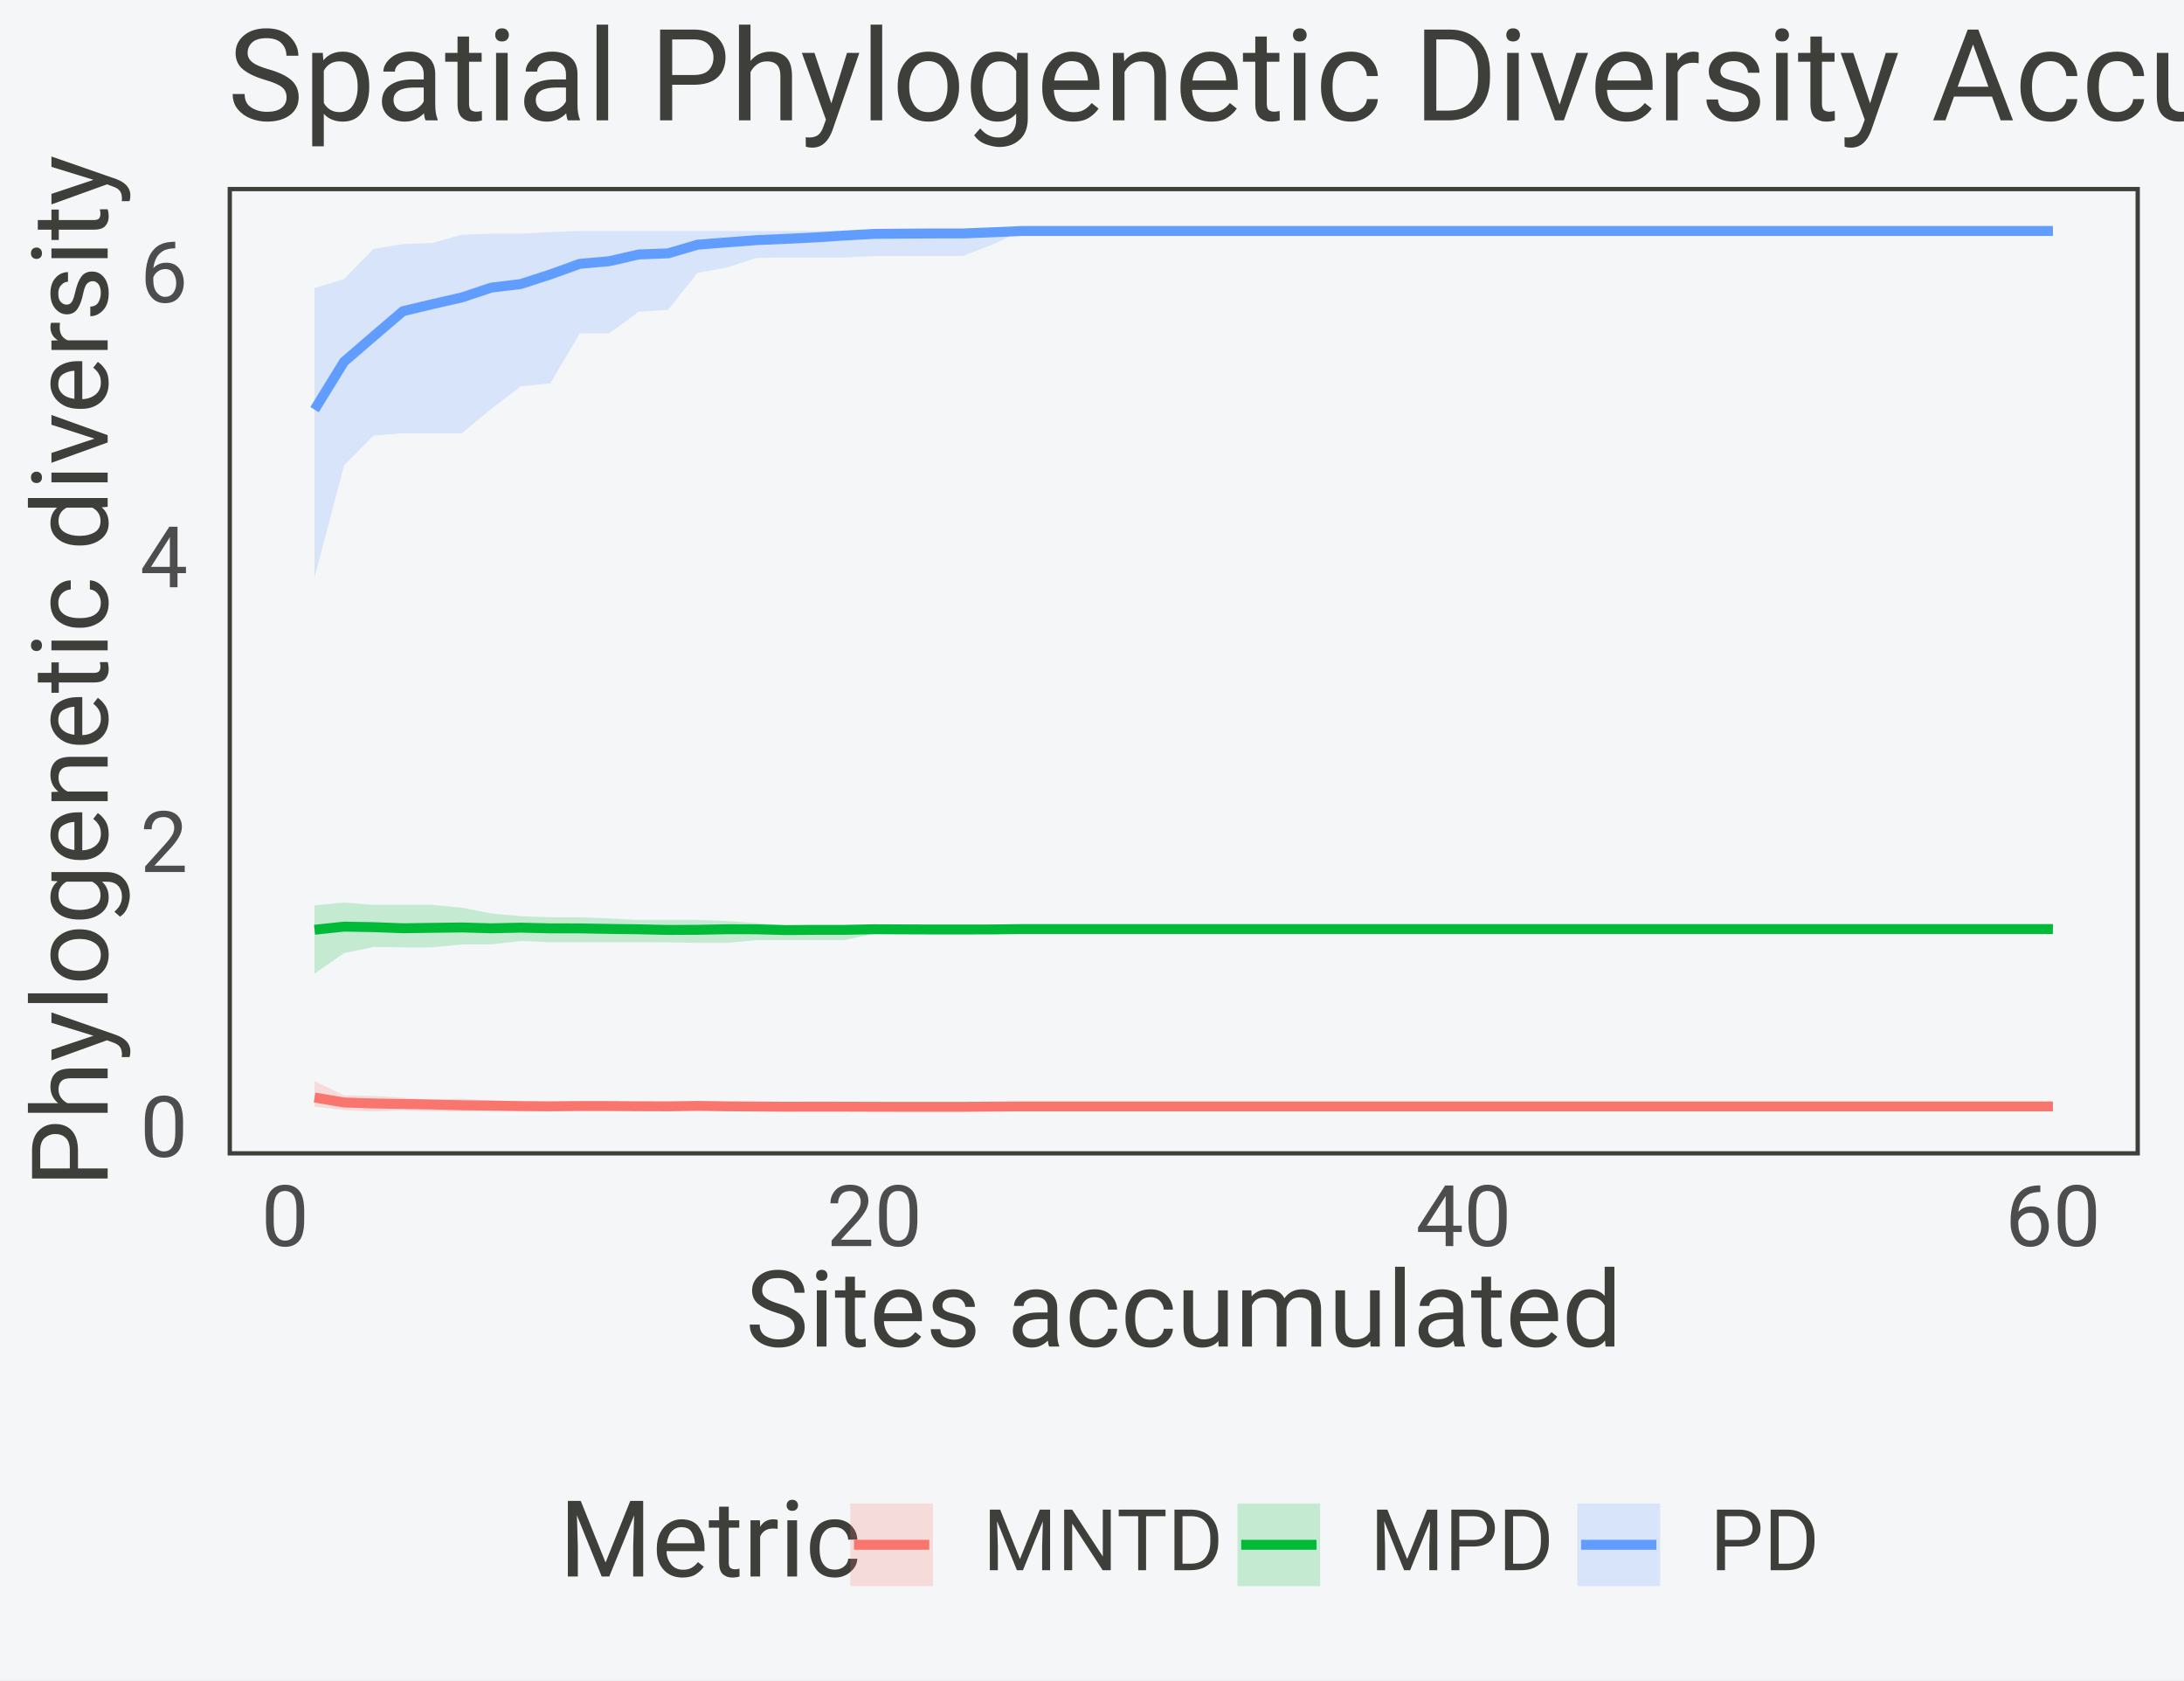
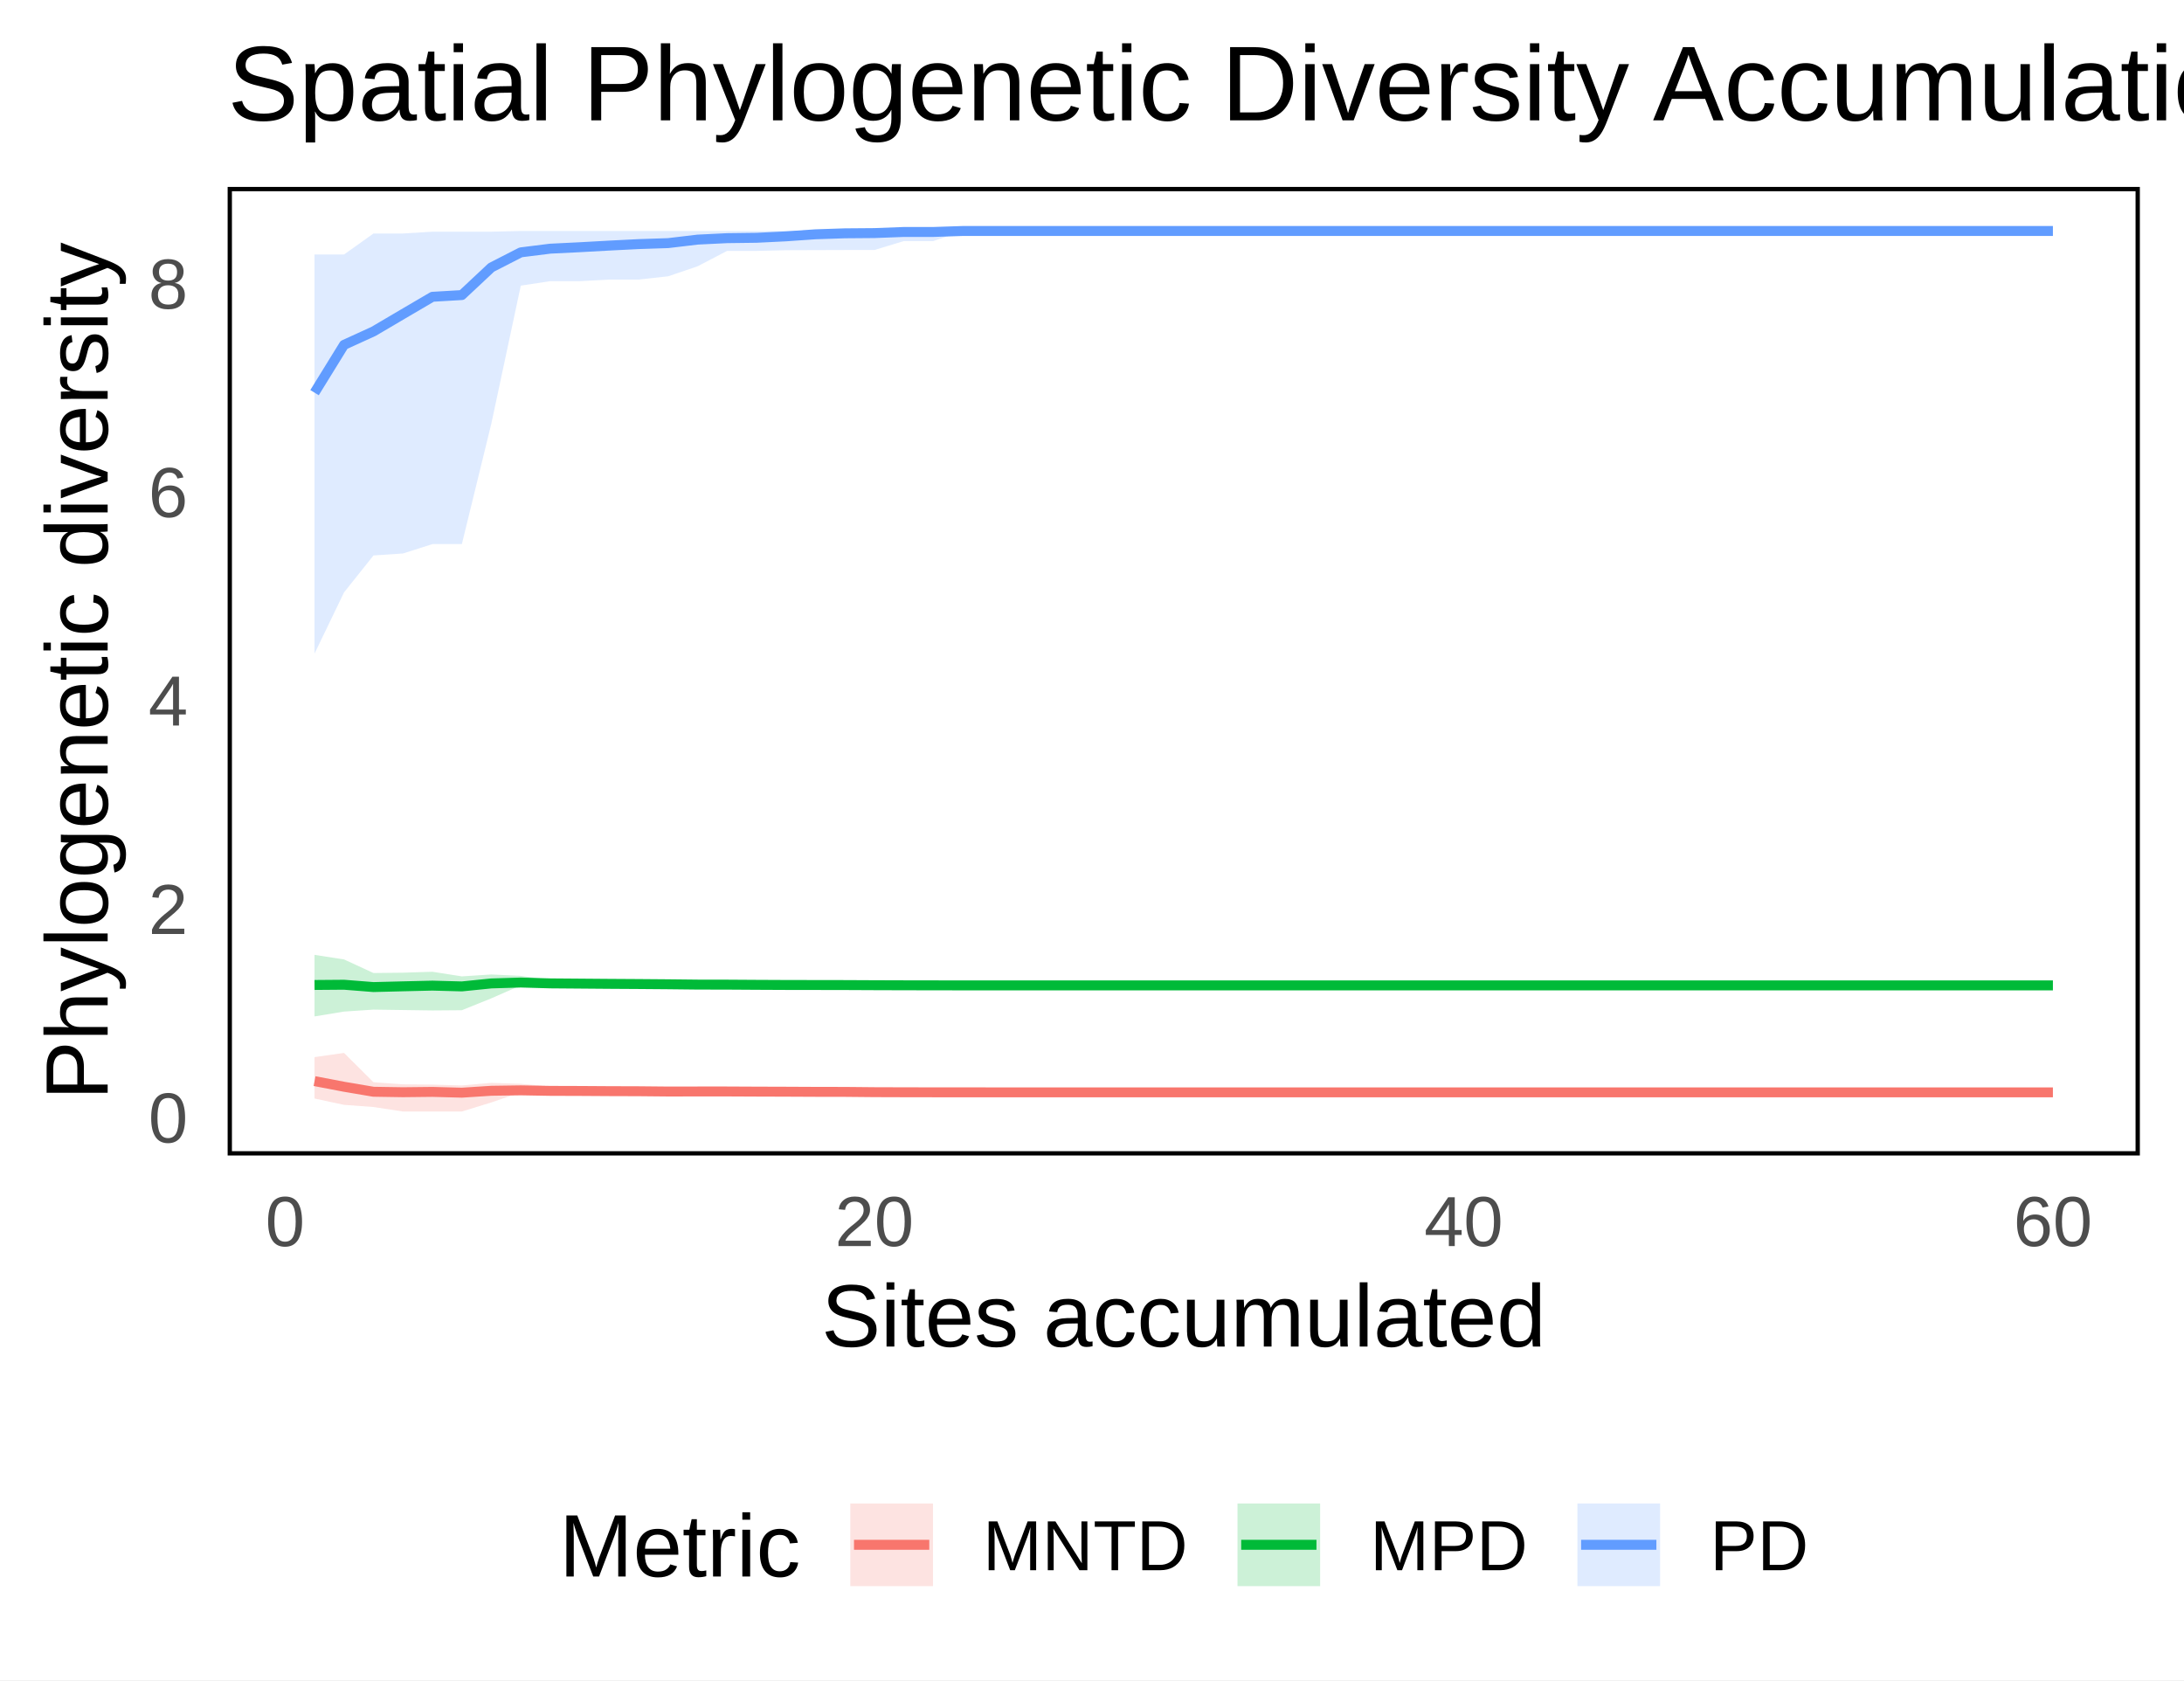
<svg xmlns="http://www.w3.org/2000/svg" width="468.00pt" height="360.00pt" viewBox="0 0 468.00 360.00">
  <g class="svglite">
    <defs>
      <style type="text/css">
-     /* theme-aware-processed */
-     .svglite line, .svglite polyline, .svglite polygon, .svglite path, .svglite circle {
+     .svglite line, .svglite polyline, .svglite polygon, .svglite path, .svglite rect, .svglite circle {
      fill: none;
-       stroke: #3E3F3A;
-       stroke-linecap: round;
-       stroke-linejoin: round;
-       stroke-miterlimit: 10.00;
-     }
-     .svglite &gt; g &gt; rect {
-       fill: none;
-       stroke: #3E3F3A;
+       stroke: #000000;
      stroke-linecap: round;
      stroke-linejoin: round;
      stroke-miterlimit: 10.00;
    }
    .svglite text {
      white-space: pre;
-       fill: #3E3F3A;
    }
    .svglite g.glyphgroup path {
      fill: inherit;
      stroke: none;
    }
  </style>
    </defs>
-     <rect class="svg-bg" width="100%" height="100%" style="stroke: none; fill: #F5F6F8;" />
+     <rect width="100%" height="100%" style="stroke: none; fill: #FFFFFF;" />
    <defs>
      <clipPath id="cpMC4wMHw0NjguMDB8MC4wMHwzNjAuMDA=">
        <rect x="0.00" y="0.00" width="468.00" height="360.00" />
      </clipPath>
    </defs>
    <g clip-path="url(#cpMC4wMHw0NjguMDB8MC4wMHwzNjAuMDA=)">
-       <rect x="0.00" y="0.00" width="468.00" height="360.00" style="stroke-width: 1.84; stroke: none;" /> fill: #F5F6F8;' /&gt;
- </g>
+       <rect x="0.00" y="0.00" width="468.00" height="360.00" style="stroke-width: 1.84; stroke: none;" />
+     </g>
    <defs>
      <clipPath id="cpNDguNzh8NDU4LjU0fDQwLjA1fDI0Ny41OQ==">
        <rect x="48.78" y="40.05" width="409.76" height="207.53" />
      </clipPath>
    </defs>
    <g clip-path="url(#cpNDguNzh8NDU4LjU0fDQwLjA1fDI0Ny41OQ==)">
      <rect x="48.78" y="40.05" width="409.76" height="207.53" style="stroke-width: 1.84;" />
-       <polygon points="67.40,231.64 73.72,234.68 80.03,234.82 86.35,235.20 92.66,235.59 98.97,235.41 105.29,235.76 111.60,235.96 117.91,236.01 124.23,236.01 130.54,236.11 136.85,236.21 143.17,236.21 149.48,236.21 155.80,236.36 162.11,236.56 168.42,236.72 174.74,236.72 181.05,236.75 187.36,236.88 193.68,237.04 199.99,237.06 206.30,237.06 212.62,237.06 218.93,237.06 225.25,237.06 231.56,237.06 237.87,237.06 244.19,237.06 250.50,237.06 256.81,237.06 263.13,237.06 269.44,237.06 275.76,237.06 282.07,237.06 288.38,237.06 294.70,237.06 301.01,237.06 307.32,237.06 313.64,237.06 319.95,237.06 326.26,237.06 332.58,237.06 338.89,237.06 345.21,237.06 351.52,237.06 357.83,237.06 364.15,237.06 370.46,237.06 376.77,237.06 383.09,237.06 389.40,237.06 395.71,237.06 402.03,237.06 408.34,237.06 414.66,237.06 420.97,237.06 427.28,237.06 433.60,237.06 439.91,237.06 439.91,237.06 433.60,237.06 427.28,237.06 420.97,237.06 414.66,237.06 408.34,237.06 402.03,237.06 395.71,237.06 389.40,237.06 383.09,237.06 376.77,237.06 370.46,237.06 364.15,237.06 357.83,237.06 351.52,237.06 345.21,237.06 338.89,237.06 332.58,237.06 326.26,237.06 319.95,237.06 313.64,237.06 307.32,237.06 301.01,237.06 294.70,237.06 288.38,237.06 282.07,237.06 275.76,237.06 269.44,237.06 263.13,237.06 256.81,237.06 250.50,237.06 244.19,237.06 237.87,237.06 231.56,237.06 225.25,237.06 218.93,237.06 212.62,237.46 206.30,237.99 199.99,237.99 193.68,237.99 187.36,237.99 181.05,237.99 174.74,237.99 168.42,237.99 162.11,237.98 155.80,237.98 149.48,237.62 143.17,237.99 136.85,237.99 130.54,238.09 124.23,238.09 117.91,238.14 111.60,238.14 105.29,238.14 98.97,238.13 92.66,238.13 86.35,237.90 80.03,238.15 73.72,237.84 67.40,237.13 " style="stroke-width: 0.00; stroke: none; stroke-linecap: butt; fill: #F8766D; fill-opacity: 0.20;" />
-       <polyline points="67.40,231.64 73.72,234.68 80.03,234.82 86.35,235.20 92.66,235.59 98.97,235.41 105.29,235.76 111.60,235.96 117.91,236.01 124.23,236.01 130.54,236.11 136.85,236.21 143.17,236.21 149.48,236.21 155.80,236.36 162.11,236.56 168.42,236.72 174.74,236.72 181.05,236.75 187.36,236.88 193.68,237.04 199.99,237.06 206.30,237.06 212.62,237.06 218.93,237.06 225.25,237.06 231.56,237.06 237.87,237.06 244.19,237.06 250.50,237.06 256.81,237.06 263.13,237.06 269.44,237.06 275.76,237.06 282.07,237.06 288.38,237.06 294.70,237.06 301.01,237.06 307.32,237.06 313.64,237.06 319.95,237.06 326.26,237.06 332.58,237.06 338.89,237.06 345.21,237.06 351.52,237.06 357.83,237.06 364.15,237.06 370.46,237.06 376.77,237.06 383.09,237.06 389.40,237.06 395.71,237.06 402.03,237.06 408.34,237.06 414.66,237.06 420.97,237.06 427.28,237.06 433.60,237.06 439.91,237.06 " style="stroke-width: 1.84; stroke: none; stroke-linecap: butt;" />
-       <polyline points="439.91,237.06 433.60,237.06 427.28,237.06 420.97,237.06 414.66,237.06 408.34,237.06 402.03,237.06 395.71,237.06 389.40,237.06 383.09,237.06 376.77,237.06 370.46,237.06 364.15,237.06 357.83,237.06 351.52,237.06 345.21,237.06 338.89,237.06 332.58,237.06 326.26,237.06 319.95,237.06 313.64,237.06 307.32,237.06 301.01,237.06 294.70,237.06 288.38,237.06 282.07,237.06 275.76,237.06 269.44,237.06 263.13,237.06 256.81,237.06 250.50,237.06 244.19,237.06 237.87,237.06 231.56,237.06 225.25,237.06 218.93,237.06 212.62,237.46 206.30,237.99 199.99,237.99 193.68,237.99 187.36,237.99 181.05,237.99 174.74,237.99 168.42,237.99 162.11,237.98 155.80,237.98 149.48,237.62 143.17,237.99 136.85,237.99 130.54,238.09 124.23,238.09 117.91,238.14 111.60,238.14 105.29,238.14 98.97,238.13 92.66,238.13 86.35,237.90 80.03,238.15 73.72,237.84 67.40,237.13 " style="stroke-width: 1.84; stroke: none; stroke-linecap: butt;" />
-       <polygon points="67.40,193.99 73.72,193.38 80.03,193.88 86.35,193.88 92.66,193.88 98.97,194.49 105.29,195.72 111.60,196.31 117.91,196.53 124.23,196.53 130.54,196.80 136.85,197.10 143.17,197.10 149.48,197.10 155.80,197.34 162.11,197.79 168.42,198.26 174.74,198.26 181.05,198.52 187.36,198.53 193.68,198.78 199.99,199.06 206.30,199.06 212.62,199.06 218.93,199.06 225.25,199.06 231.56,199.06 237.87,199.06 244.19,199.06 250.50,199.06 256.81,199.06 263.13,199.06 269.44,199.06 275.76,199.06 282.07,199.06 288.38,199.06 294.70,199.06 301.01,199.06 307.32,199.06 313.64,199.06 319.95,199.06 326.26,199.06 332.58,199.06 338.89,199.06 345.21,199.06 351.52,199.06 357.83,199.06 364.15,199.06 370.46,199.06 376.77,199.06 383.09,199.06 389.40,199.06 395.71,199.06 402.03,199.06 408.34,199.06 414.66,199.06 420.97,199.06 427.28,199.06 433.60,199.06 439.91,199.06 439.91,199.06 433.60,199.06 427.28,199.06 420.97,199.06 414.66,199.06 408.34,199.06 402.03,199.06 395.71,199.06 389.40,199.06 383.09,199.06 376.77,199.06 370.46,199.06 364.15,199.06 357.83,199.06 351.52,199.06 345.21,199.06 338.89,199.06 332.58,199.06 326.26,199.06 319.95,199.06 313.64,199.06 307.32,199.06 301.01,199.06 294.70,199.06 288.38,199.06 282.07,199.06 275.76,199.06 269.44,199.06 263.13,199.06 256.81,199.06 250.50,199.06 244.19,199.06 237.87,199.06 231.56,199.06 225.25,199.06 218.93,199.06 212.62,199.87 206.30,200.02 199.99,200.02 193.68,200.02 187.36,200.02 181.05,201.42 174.74,201.42 168.42,201.42 162.11,201.42 155.80,202.03 149.48,202.03 143.17,201.91 136.85,201.88 130.54,201.88 124.23,201.88 117.91,201.88 111.60,201.61 105.29,202.35 98.97,202.35 92.66,202.97 86.35,202.97 80.03,202.90 73.72,204.21 67.40,208.60 " style="stroke-width: 0.00; stroke: none; stroke-linecap: butt; fill: #00BA38; fill-opacity: 0.20;" />
-       <polyline points="67.40,193.99 73.72,193.38 80.03,193.88 86.35,193.88 92.66,193.88 98.97,194.49 105.29,195.72 111.60,196.31 117.91,196.53 124.23,196.53 130.54,196.80 136.85,197.10 143.17,197.10 149.48,197.10 155.80,197.34 162.11,197.79 168.42,198.26 174.74,198.26 181.05,198.52 187.36,198.53 193.68,198.78 199.99,199.06 206.30,199.06 212.62,199.06 218.93,199.06 225.25,199.06 231.56,199.06 237.87,199.06 244.19,199.06 250.50,199.06 256.81,199.06 263.13,199.06 269.44,199.06 275.76,199.06 282.07,199.06 288.38,199.06 294.70,199.06 301.01,199.06 307.32,199.06 313.64,199.06 319.95,199.06 326.26,199.06 332.58,199.06 338.89,199.06 345.21,199.06 351.52,199.06 357.83,199.06 364.15,199.06 370.46,199.06 376.77,199.06 383.09,199.06 389.40,199.06 395.71,199.06 402.03,199.06 408.34,199.06 414.66,199.06 420.97,199.06 427.28,199.06 433.60,199.06 439.91,199.06 " style="stroke-width: 1.84; stroke: none; stroke-linecap: butt;" />
-       <polyline points="439.91,199.06 433.60,199.06 427.28,199.06 420.97,199.06 414.66,199.06 408.34,199.06 402.03,199.06 395.71,199.06 389.40,199.06 383.09,199.06 376.77,199.06 370.46,199.06 364.15,199.06 357.83,199.06 351.52,199.06 345.21,199.06 338.89,199.06 332.58,199.06 326.26,199.06 319.95,199.06 313.64,199.06 307.32,199.06 301.01,199.06 294.70,199.06 288.38,199.06 282.07,199.06 275.76,199.06 269.44,199.06 263.13,199.06 256.81,199.06 250.50,199.06 244.19,199.06 237.87,199.06 231.56,199.06 225.25,199.06 218.93,199.06 212.62,199.87 206.30,200.02 199.99,200.02 193.68,200.02 187.36,200.02 181.05,201.42 174.74,201.42 168.42,201.42 162.11,201.42 155.80,202.03 149.48,202.03 143.17,201.91 136.85,201.88 130.54,201.88 124.23,201.88 117.91,201.88 111.60,201.61 105.29,202.35 98.97,202.35 92.66,202.97 86.35,202.97 80.03,202.90 73.72,204.21 67.40,208.60 " style="stroke-width: 1.84; stroke: none; stroke-linecap: butt;" />
-       <polygon points="67.40,61.72 73.72,59.80 80.03,53.34 86.35,52.30 92.66,52.06 98.97,50.29 105.29,50.08 111.60,50.08 117.91,49.72 124.23,49.49 130.54,49.49 136.85,49.49 143.17,49.49 149.48,49.49 155.80,49.49 162.11,49.49 168.42,49.49 174.74,49.49 181.05,49.49 187.36,49.49 193.68,49.49 199.99,49.49 206.30,49.49 212.62,49.49 218.93,49.49 225.25,49.49 231.56,49.49 237.87,49.49 244.19,49.49 250.50,49.49 256.81,49.49 263.13,49.49 269.44,49.49 275.76,49.49 282.07,49.49 288.38,49.49 294.70,49.49 301.01,49.49 307.32,49.49 313.64,49.49 319.95,49.49 326.26,49.49 332.58,49.49 338.89,49.49 345.21,49.49 351.52,49.49 357.83,49.49 364.15,49.49 370.46,49.49 376.77,49.49 383.09,49.49 389.40,49.49 395.71,49.49 402.03,49.49 408.34,49.49 414.66,49.49 420.97,49.49 427.28,49.49 433.60,49.49 439.91,49.49 439.91,49.49 433.60,49.49 427.28,49.49 420.97,49.49 414.66,49.49 408.34,49.49 402.03,49.49 395.71,49.49 389.40,49.49 383.09,49.49 376.77,49.49 370.46,49.49 364.15,49.49 357.83,49.49 351.52,49.49 345.21,49.49 338.89,49.49 332.58,49.49 326.26,49.49 319.95,49.49 313.64,49.49 307.32,49.49 301.01,49.49 294.70,49.49 288.38,49.49 282.07,49.49 275.76,49.49 269.44,49.49 263.13,49.49 256.81,49.49 250.50,49.49 244.19,49.49 237.87,49.49 231.56,49.49 225.25,49.49 218.93,49.49 212.62,52.43 206.30,54.85 199.99,54.85 193.68,54.85 187.36,54.85 181.05,55.17 174.74,55.17 168.42,55.17 162.11,55.27 155.80,57.32 149.48,58.44 143.17,66.36 136.85,66.79 130.54,71.42 124.23,71.42 117.91,82.15 111.60,82.75 105.29,87.58 98.97,92.83 92.66,92.83 86.35,92.83 80.03,93.33 73.72,99.70 67.40,123.73 " style="stroke-width: 0.00; stroke: none; stroke-linecap: butt; fill: #619CFF; fill-opacity: 0.20;" />
-       <polyline points="67.40,61.72 73.72,59.80 80.03,53.34 86.35,52.30 92.66,52.06 98.97,50.29 105.29,50.08 111.60,50.08 117.91,49.72 124.23,49.49 130.54,49.49 136.85,49.49 143.17,49.49 149.48,49.49 155.80,49.49 162.11,49.49 168.42,49.49 174.74,49.49 181.05,49.49 187.36,49.49 193.68,49.49 199.99,49.49 206.30,49.49 212.62,49.49 218.93,49.49 225.25,49.49 231.56,49.49 237.87,49.49 244.19,49.49 250.50,49.49 256.81,49.49 263.13,49.49 269.44,49.49 275.76,49.49 282.07,49.49 288.38,49.49 294.70,49.49 301.01,49.49 307.32,49.49 313.64,49.49 319.95,49.49 326.26,49.49 332.58,49.49 338.89,49.49 345.21,49.49 351.52,49.49 357.83,49.49 364.15,49.49 370.46,49.49 376.77,49.49 383.09,49.49 389.40,49.49 395.71,49.49 402.03,49.49 408.34,49.49 414.66,49.49 420.97,49.49 427.28,49.49 433.60,49.49 439.91,49.49 " style="stroke-width: 1.84; stroke: none; stroke-linecap: butt;" />
-       <polyline points="439.91,49.49 433.60,49.49 427.28,49.49 420.97,49.49 414.66,49.49 408.34,49.49 402.03,49.49 395.71,49.49 389.40,49.49 383.09,49.49 376.77,49.49 370.46,49.49 364.15,49.49 357.83,49.49 351.52,49.49 345.21,49.49 338.89,49.49 332.58,49.49 326.26,49.49 319.95,49.49 313.64,49.49 307.32,49.49 301.01,49.49 294.70,49.49 288.38,49.49 282.07,49.49 275.76,49.49 269.44,49.49 263.13,49.49 256.81,49.49 250.50,49.49 244.19,49.49 237.87,49.49 231.56,49.49 225.25,49.49 218.93,49.49 212.62,52.43 206.30,54.85 199.99,54.85 193.68,54.85 187.36,54.85 181.05,55.17 174.74,55.17 168.42,55.17 162.11,55.27 155.80,57.32 149.48,58.44 143.17,66.36 136.85,66.79 130.54,71.42 124.23,71.42 117.91,82.15 111.60,82.75 105.29,87.58 98.97,92.83 92.66,92.83 86.35,92.83 80.03,93.33 73.72,99.70 67.40,123.73 " style="stroke-width: 1.84; stroke: none; stroke-linecap: butt;" />
-       <polyline points="67.40,235.15 73.72,236.22 80.03,236.43 86.35,236.54 92.66,236.65 98.97,236.81 105.29,236.89 111.60,236.99 117.91,237.04 124.23,236.97 130.54,236.98 136.85,237.02 143.17,237.04 149.48,236.95 155.80,237.04 162.11,237.08 168.42,237.13 174.74,237.11 181.05,237.12 187.36,237.14 193.68,237.15 199.99,237.15 206.30,237.15 212.62,237.10 218.93,237.06 225.25,237.06 231.56,237.06 237.87,237.06 244.19,237.06 250.50,237.06 256.81,237.06 263.13,237.06 269.44,237.06 275.76,237.06 282.07,237.06 288.38,237.06 294.70,237.06 301.01,237.06 307.32,237.06 313.64,237.06 319.95,237.06 326.26,237.06 332.58,237.06 338.89,237.06 345.21,237.06 351.52,237.06 357.83,237.06 364.15,237.06 370.46,237.06 376.77,237.06 383.09,237.06 389.40,237.06 395.71,237.06 402.03,237.06 408.34,237.06 414.66,237.06 420.97,237.06 427.28,237.06 433.60,237.06 439.91,237.06 " style="stroke-width: 2.13; stroke: #F8766D; stroke-linecap: butt;" />
-       <polyline points="67.40,199.21 73.72,198.54 80.03,198.65 86.35,198.89 92.66,198.80 98.97,198.72 105.29,198.90 111.60,198.76 117.91,198.91 124.23,198.92 130.54,199.03 136.85,199.11 143.17,199.25 149.48,199.22 155.80,199.10 162.11,199.11 168.42,199.28 174.74,199.23 181.05,199.23 187.36,199.10 193.68,199.13 199.99,199.15 206.30,199.15 212.62,199.14 218.93,199.06 225.25,199.06 231.56,199.06 237.87,199.06 244.19,199.06 250.50,199.06 256.81,199.06 263.13,199.06 269.44,199.06 275.76,199.06 282.07,199.06 288.38,199.06 294.70,199.06 301.01,199.06 307.32,199.06 313.64,199.06 319.95,199.06 326.26,199.06 332.58,199.06 338.89,199.06 345.21,199.06 351.52,199.06 357.83,199.06 364.15,199.06 370.46,199.06 376.77,199.06 383.09,199.06 389.40,199.06 395.71,199.06 402.03,199.06 408.34,199.06 414.66,199.06 420.97,199.06 427.28,199.06 433.60,199.06 439.91,199.06 " style="stroke-width: 2.13; stroke: #00BA38; stroke-linecap: butt;" />
-       <polyline points="67.40,87.77 73.72,77.51 80.03,72.07 86.35,66.67 92.66,65.17 98.97,63.73 105.29,61.62 111.60,60.86 117.91,58.81 124.23,56.53 130.54,55.97 136.85,54.52 143.17,54.28 149.48,52.43 155.80,51.93 162.11,51.45 168.42,51.18 174.74,50.87 181.05,50.46 187.36,50.11 193.68,50.06 199.99,50.02 206.30,50.02 212.62,49.77 218.93,49.49 225.25,49.49 231.56,49.49 237.87,49.49 244.19,49.49 250.50,49.49 256.81,49.49 263.13,49.49 269.44,49.49 275.76,49.49 282.07,49.49 288.38,49.49 294.70,49.49 301.01,49.49 307.32,49.49 313.64,49.49 319.95,49.49 326.26,49.49 332.58,49.49 338.89,49.49 345.21,49.49 351.52,49.49 357.83,49.49 364.15,49.49 370.46,49.49 376.77,49.49 383.09,49.49 389.40,49.49 395.71,49.49 402.03,49.49 408.34,49.49 414.66,49.49 420.97,49.49 427.28,49.49 433.60,49.49 439.91,49.49 " style="stroke-width: 2.13; stroke: #619CFF; stroke-linecap: butt;" />
+       <polygon points="67.40,226.50 73.72,225.60 80.03,231.88 86.35,232.33 92.66,232.39 98.97,232.57 105.29,232.01 111.60,232.22 117.91,232.77 124.23,232.91 130.54,232.91 136.85,233.01 143.17,233.24 149.48,233.24 155.80,233.24 162.11,233.37 168.42,233.37 174.74,233.48 181.05,233.48 187.36,233.86 193.68,233.86 199.99,233.86 206.30,233.95 212.62,234.05 218.93,234.05 225.25,234.05 231.56,234.05 237.87,234.05 244.19,234.05 250.50,234.05 256.81,234.05 263.13,234.05 269.44,234.05 275.76,234.05 282.07,234.05 288.38,234.05 294.70,234.05 301.01,234.05 307.32,234.05 313.64,234.05 319.95,234.05 326.26,234.05 332.58,234.05 338.89,234.05 345.21,234.05 351.52,234.05 357.83,234.05 364.15,234.05 370.46,234.05 376.77,234.05 383.09,234.05 389.40,234.05 395.71,234.05 402.03,234.05 408.34,234.05 414.66,234.05 420.97,234.05 427.28,234.05 433.60,234.05 439.91,234.05 439.91,234.05 433.60,234.05 427.28,234.05 420.97,234.05 414.66,234.05 408.34,234.05 402.03,234.05 395.71,234.05 389.40,234.05 383.09,234.05 376.77,234.05 370.46,234.05 364.15,234.05 357.83,234.05 351.52,234.05 345.21,234.05 338.89,234.05 332.58,234.05 326.26,234.05 319.95,234.05 313.64,234.05 307.32,234.05 301.01,234.05 294.70,234.05 288.38,234.05 282.07,234.05 275.76,234.05 269.44,234.05 263.13,234.05 256.81,234.05 250.50,234.05 244.19,234.05 237.87,234.05 231.56,234.05 225.25,234.05 218.93,234.05 212.62,234.05 206.30,234.05 199.99,234.10 193.68,234.10 187.36,234.15 181.05,234.15 174.74,234.15 168.42,234.10 162.11,234.05 155.80,234.05 149.48,234.05 143.17,234.09 136.85,234.07 130.54,234.07 124.23,234.07 117.91,234.07 111.60,234.05 105.29,236.21 98.97,238.15 92.66,238.15 86.35,238.15 80.03,237.19 73.72,236.73 67.40,235.37 " style="stroke-width: 0.00; stroke: none; stroke-linecap: butt; fill: #F8766D; fill-opacity: 0.20;" />
+       <polyline points="67.40,226.50 73.72,225.60 80.03,231.88 86.35,232.33 92.66,232.39 98.97,232.57 105.29,232.01 111.60,232.22 117.91,232.77 124.23,232.91 130.54,232.91 136.85,233.01 143.17,233.24 149.48,233.24 155.80,233.24 162.11,233.37 168.42,233.37 174.74,233.48 181.05,233.48 187.36,233.86 193.68,233.86 199.99,233.86 206.30,233.95 212.62,234.05 218.93,234.05 225.25,234.05 231.56,234.05 237.87,234.05 244.19,234.05 250.50,234.05 256.81,234.05 263.13,234.05 269.44,234.05 275.76,234.05 282.07,234.05 288.38,234.05 294.70,234.05 301.01,234.05 307.32,234.05 313.64,234.05 319.95,234.05 326.26,234.05 332.58,234.05 338.89,234.05 345.21,234.05 351.52,234.05 357.83,234.05 364.15,234.05 370.46,234.05 376.77,234.05 383.09,234.05 389.40,234.05 395.71,234.05 402.03,234.05 408.34,234.05 414.66,234.05 420.97,234.05 427.28,234.05 433.60,234.05 439.91,234.05 " style="stroke-width: 1.84; stroke: none; stroke-linecap: butt;" />
+       <polyline points="439.91,234.05 433.60,234.05 427.28,234.05 420.97,234.05 414.66,234.05 408.34,234.05 402.03,234.05 395.71,234.05 389.40,234.05 383.09,234.05 376.77,234.05 370.46,234.05 364.15,234.05 357.83,234.05 351.52,234.05 345.21,234.05 338.89,234.05 332.58,234.05 326.26,234.05 319.95,234.05 313.64,234.05 307.32,234.05 301.01,234.05 294.70,234.05 288.38,234.05 282.07,234.05 275.76,234.05 269.44,234.05 263.13,234.05 256.81,234.05 250.50,234.05 244.19,234.05 237.87,234.05 231.56,234.05 225.25,234.05 218.93,234.05 212.62,234.05 206.30,234.05 199.99,234.10 193.68,234.10 187.36,234.15 181.05,234.15 174.74,234.15 168.42,234.10 162.11,234.05 155.80,234.05 149.48,234.05 143.17,234.09 136.85,234.07 130.54,234.07 124.23,234.07 117.91,234.07 111.60,234.05 105.29,236.21 98.97,238.15 92.66,238.15 86.35,238.15 80.03,237.19 73.72,236.73 67.40,235.37 " style="stroke-width: 1.84; stroke: none; stroke-linecap: butt;" />
+       <polygon points="67.40,204.59 73.72,205.57 80.03,208.48 86.35,208.41 92.66,208.21 98.97,209.20 105.29,208.79 111.60,209.09 117.91,209.97 124.23,210.16 130.54,210.16 136.85,210.16 143.17,210.22 149.48,210.22 155.80,210.36 162.11,210.69 168.42,210.76 174.74,210.76 181.05,210.76 187.36,210.91 193.68,211.04 199.99,211.04 206.30,211.09 212.62,211.13 218.93,211.13 225.25,211.13 231.56,211.13 237.87,211.13 244.19,211.13 250.50,211.13 256.81,211.13 263.13,211.13 269.44,211.13 275.76,211.13 282.07,211.13 288.38,211.13 294.70,211.13 301.01,211.13 307.32,211.13 313.64,211.13 319.95,211.13 326.26,211.13 332.58,211.13 338.89,211.13 345.21,211.13 351.52,211.13 357.83,211.13 364.15,211.13 370.46,211.13 376.77,211.13 383.09,211.13 389.40,211.13 395.71,211.13 402.03,211.13 408.34,211.13 414.66,211.13 420.97,211.13 427.28,211.13 433.60,211.13 439.91,211.13 439.91,211.13 433.60,211.13 427.28,211.13 420.97,211.13 414.66,211.13 408.34,211.13 402.03,211.13 395.71,211.13 389.40,211.13 383.09,211.13 376.77,211.13 370.46,211.13 364.15,211.13 357.83,211.13 351.52,211.13 345.21,211.13 338.89,211.13 332.58,211.13 326.26,211.13 319.95,211.13 313.64,211.13 307.32,211.13 301.01,211.13 294.70,211.13 288.38,211.13 282.07,211.13 275.76,211.13 269.44,211.13 263.13,211.13 256.81,211.13 250.50,211.13 244.19,211.13 237.87,211.13 231.56,211.13 225.25,211.13 218.93,211.13 212.62,211.13 206.30,211.13 199.99,211.13 193.68,211.13 187.36,211.13 181.05,211.13 174.74,211.13 168.42,211.13 162.11,211.13 155.80,211.13 149.48,211.13 143.17,211.13 136.85,211.13 130.54,211.13 124.23,211.13 117.91,211.13 111.60,211.13 105.29,213.90 98.97,216.45 92.66,216.50 86.35,216.41 80.03,216.32 73.72,216.74 67.40,217.78 " style="stroke-width: 0.00; stroke: none; stroke-linecap: butt; fill: #00BA38; fill-opacity: 0.20;" />
+       <polyline points="67.40,204.59 73.72,205.57 80.03,208.48 86.35,208.41 92.66,208.21 98.97,209.20 105.29,208.79 111.60,209.09 117.91,209.97 124.23,210.16 130.54,210.16 136.85,210.16 143.17,210.22 149.48,210.22 155.80,210.36 162.11,210.69 168.42,210.76 174.74,210.76 181.05,210.76 187.36,210.91 193.68,211.04 199.99,211.04 206.30,211.09 212.62,211.13 218.93,211.13 225.25,211.13 231.56,211.13 237.87,211.13 244.19,211.13 250.50,211.13 256.81,211.13 263.13,211.13 269.44,211.13 275.76,211.13 282.07,211.13 288.38,211.13 294.70,211.13 301.01,211.13 307.32,211.13 313.64,211.13 319.95,211.13 326.26,211.13 332.58,211.13 338.89,211.13 345.21,211.13 351.52,211.13 357.83,211.13 364.15,211.13 370.46,211.13 376.77,211.13 383.09,211.13 389.40,211.13 395.71,211.13 402.03,211.13 408.34,211.13 414.66,211.13 420.97,211.13 427.28,211.13 433.60,211.13 439.91,211.13 " style="stroke-width: 1.84; stroke: none; stroke-linecap: butt;" />
+       <polyline points="439.91,211.13 433.60,211.13 427.28,211.13 420.97,211.13 414.66,211.13 408.34,211.13 402.03,211.13 395.71,211.13 389.40,211.13 383.09,211.13 376.77,211.13 370.46,211.13 364.15,211.13 357.83,211.13 351.52,211.13 345.21,211.13 338.89,211.13 332.58,211.13 326.26,211.13 319.95,211.13 313.64,211.13 307.32,211.13 301.01,211.13 294.70,211.13 288.38,211.13 282.07,211.13 275.76,211.13 269.44,211.13 263.13,211.13 256.81,211.13 250.50,211.13 244.19,211.13 237.87,211.13 231.56,211.13 225.25,211.13 218.93,211.13 212.62,211.13 206.30,211.13 199.99,211.13 193.68,211.13 187.36,211.13 181.05,211.13 174.74,211.13 168.42,211.13 162.11,211.13 155.80,211.13 149.48,211.13 143.17,211.13 136.85,211.13 130.54,211.13 124.23,211.13 117.91,211.13 111.60,211.13 105.29,213.90 98.97,216.45 92.66,216.50 86.35,216.41 80.03,216.32 73.72,216.74 67.40,217.78 " style="stroke-width: 1.84; stroke: none; stroke-linecap: butt;" />
+       <polygon points="67.40,54.53 73.72,54.53 80.03,50.03 86.35,50.03 92.66,49.64 98.97,49.64 105.29,49.64 111.60,49.49 117.91,49.49 124.23,49.49 130.54,49.49 136.85,49.49 143.17,49.49 149.48,49.49 155.80,49.49 162.11,49.49 168.42,49.49 174.74,49.49 181.05,49.49 187.36,49.49 193.68,49.49 199.99,49.49 206.30,49.49 212.62,49.49 218.93,49.49 225.25,49.49 231.56,49.49 237.87,49.49 244.19,49.49 250.50,49.49 256.81,49.49 263.13,49.49 269.44,49.49 275.76,49.49 282.07,49.49 288.38,49.49 294.70,49.49 301.01,49.49 307.32,49.49 313.64,49.49 319.95,49.49 326.26,49.49 332.58,49.49 338.89,49.49 345.21,49.49 351.52,49.49 357.83,49.49 364.15,49.49 370.46,49.49 376.77,49.49 383.09,49.49 389.40,49.49 395.71,49.49 402.03,49.49 408.34,49.49 414.66,49.49 420.97,49.49 427.28,49.49 433.60,49.49 439.91,49.49 439.91,49.49 433.60,49.49 427.28,49.49 420.97,49.49 414.66,49.49 408.34,49.49 402.03,49.49 395.71,49.49 389.40,49.49 383.09,49.49 376.77,49.49 370.46,49.49 364.15,49.49 357.83,49.49 351.52,49.49 345.21,49.49 338.89,49.49 332.58,49.49 326.26,49.49 319.95,49.49 313.64,49.49 307.32,49.49 301.01,49.49 294.70,49.49 288.38,49.49 282.07,49.49 275.76,49.49 269.44,49.49 263.13,49.49 256.81,49.49 250.50,49.49 244.19,49.49 237.87,49.49 231.56,49.49 225.25,49.49 218.93,49.49 212.62,49.49 206.30,49.51 199.99,51.65 193.68,51.65 187.36,53.57 181.05,53.57 174.74,53.59 168.42,53.61 162.11,53.76 155.80,53.76 149.48,57.06 143.17,59.20 136.85,59.90 130.54,59.90 124.23,60.24 117.91,60.24 111.60,61.20 105.29,90.75 98.97,116.58 92.66,116.58 86.35,118.59 80.03,119.01 73.72,126.93 67.40,140.04 " style="stroke-width: 0.00; stroke: none; stroke-linecap: butt; fill: #619CFF; fill-opacity: 0.20;" />
+       <polyline points="67.40,54.53 73.72,54.53 80.03,50.03 86.35,50.03 92.66,49.64 98.97,49.64 105.29,49.64 111.60,49.49 117.91,49.49 124.23,49.49 130.54,49.49 136.85,49.49 143.17,49.49 149.48,49.49 155.80,49.49 162.11,49.49 168.42,49.49 174.74,49.49 181.05,49.49 187.36,49.49 193.68,49.49 199.99,49.49 206.30,49.49 212.62,49.49 218.93,49.49 225.25,49.49 231.56,49.49 237.87,49.49 244.19,49.49 250.50,49.49 256.81,49.49 263.13,49.49 269.44,49.49 275.76,49.49 282.07,49.49 288.38,49.49 294.70,49.49 301.01,49.49 307.32,49.49 313.64,49.49 319.95,49.49 326.26,49.49 332.58,49.49 338.89,49.49 345.21,49.49 351.52,49.49 357.83,49.49 364.15,49.49 370.46,49.49 376.77,49.49 383.09,49.49 389.40,49.49 395.71,49.49 402.03,49.49 408.34,49.49 414.66,49.49 420.97,49.49 427.28,49.49 433.60,49.49 439.91,49.49 " style="stroke-width: 1.84; stroke: none; stroke-linecap: butt;" />
+       <polyline points="439.91,49.49 433.60,49.49 427.28,49.49 420.97,49.49 414.66,49.49 408.34,49.49 402.03,49.49 395.71,49.49 389.40,49.49 383.09,49.49 376.77,49.49 370.46,49.49 364.15,49.49 357.83,49.49 351.52,49.49 345.21,49.49 338.89,49.49 332.58,49.49 326.26,49.49 319.95,49.49 313.64,49.49 307.32,49.49 301.01,49.49 294.70,49.49 288.38,49.49 282.07,49.49 275.76,49.49 269.44,49.49 263.13,49.49 256.81,49.49 250.50,49.49 244.19,49.49 237.87,49.49 231.56,49.49 225.25,49.49 218.93,49.49 212.62,49.49 206.30,49.51 199.99,51.65 193.68,51.65 187.36,53.57 181.05,53.57 174.74,53.59 168.42,53.61 162.11,53.76 155.80,53.76 149.48,57.06 143.17,59.20 136.85,59.90 130.54,59.90 124.23,60.24 117.91,60.24 111.60,61.20 105.29,90.75 98.97,116.58 92.66,116.58 86.35,118.59 80.03,119.01 73.72,126.93 67.40,140.04 " style="stroke-width: 1.84; stroke: none; stroke-linecap: butt;" />
+       <polyline points="67.40,231.64 73.72,232.85 80.03,233.92 86.35,234.02 92.66,233.95 98.97,234.12 105.29,233.71 111.60,233.62 117.91,233.73 124.23,233.75 130.54,233.79 136.85,233.81 143.17,233.87 149.48,233.86 155.80,233.86 162.11,233.89 168.42,233.91 174.74,233.94 181.05,233.95 187.36,234.01 193.68,234.03 199.99,234.04 206.30,234.04 212.62,234.05 218.93,234.05 225.25,234.05 231.56,234.05 237.87,234.05 244.19,234.05 250.50,234.05 256.81,234.05 263.13,234.05 269.44,234.05 275.76,234.05 282.07,234.05 288.38,234.05 294.70,234.05 301.01,234.05 307.32,234.05 313.64,234.05 319.95,234.05 326.26,234.05 332.58,234.05 338.89,234.05 345.21,234.05 351.52,234.05 357.83,234.05 364.15,234.05 370.46,234.05 376.77,234.05 383.09,234.05 389.40,234.05 395.71,234.05 402.03,234.05 408.34,234.05 414.66,234.05 420.97,234.05 427.28,234.05 433.60,234.05 439.91,234.05 " style="stroke-width: 2.13; stroke: #F8766D; stroke-linecap: butt;" />
+       <polyline points="67.40,211.04 73.72,210.99 80.03,211.49 86.35,211.33 92.66,211.18 98.97,211.35 105.29,210.71 111.60,210.52 117.91,210.70 124.23,210.75 130.54,210.80 136.85,210.84 143.17,210.89 149.48,210.96 155.80,210.97 162.11,211.01 168.42,211.04 174.74,211.05 181.05,211.06 187.36,211.09 193.68,211.11 199.99,211.12 206.30,211.13 212.62,211.13 218.93,211.13 225.25,211.13 231.56,211.13 237.87,211.13 244.19,211.13 250.50,211.13 256.81,211.13 263.13,211.13 269.44,211.13 275.76,211.13 282.07,211.13 288.38,211.13 294.70,211.13 301.01,211.13 307.32,211.13 313.64,211.13 319.95,211.13 326.26,211.13 332.58,211.13 338.89,211.13 345.21,211.13 351.52,211.13 357.83,211.13 364.15,211.13 370.46,211.13 376.77,211.13 383.09,211.13 389.40,211.13 395.71,211.13 402.03,211.13 408.34,211.13 414.66,211.13 420.97,211.13 427.28,211.13 433.60,211.13 439.91,211.13 " style="stroke-width: 2.13; stroke: #00BA38; stroke-linecap: butt;" />
+       <polyline points="67.40,84.13 73.72,73.89 80.03,71.01 86.35,67.29 92.66,63.59 98.97,63.22 105.29,57.30 111.60,54.07 117.91,53.28 124.23,52.97 130.54,52.62 136.85,52.30 143.17,52.09 149.48,51.34 155.80,51.03 162.11,50.95 168.42,50.64 174.74,50.20 181.05,49.99 187.36,49.94 193.68,49.70 199.99,49.70 206.30,49.49 212.62,49.49 218.93,49.49 225.25,49.49 231.56,49.49 237.87,49.49 244.19,49.49 250.50,49.49 256.81,49.49 263.13,49.49 269.44,49.49 275.76,49.49 282.07,49.49 288.38,49.49 294.70,49.49 301.01,49.49 307.32,49.49 313.64,49.49 319.95,49.49 326.26,49.49 332.58,49.49 338.89,49.49 345.21,49.49 351.52,49.49 357.83,49.49 364.15,49.49 370.46,49.49 376.77,49.49 383.09,49.49 389.40,49.49 395.71,49.49 402.03,49.49 408.34,49.49 414.66,49.49 420.97,49.49 427.28,49.49 433.60,49.49 439.91,49.49 " style="stroke-width: 2.13; stroke: #619CFF; stroke-linecap: butt;" />
    </g>
    <g clip-path="url(#cpMC4wMHw0NjguMDB8MC4wMHwzNjAuMDA=)">
-       <text x="40.26" y="247.87" text-anchor="end" style="font-size: 1.52em;fill: #4D4D4D; font-family: &quot;Roboto&quot;, -apple-system, BlinkMacSystemFont, &quot;Segoe UI&quot;, system-ui, sans-serif;">0</text>
-       <text x="40.26" y="186.84" text-anchor="end" style="font-size: 1.52em;fill: #4D4D4D; font-family: &quot;Roboto&quot;, -apple-system, BlinkMacSystemFont, &quot;Segoe UI&quot;, system-ui, sans-serif;">2</text>
-       <text x="40.26" y="125.82" text-anchor="end" style="font-size: 1.52em;fill: #4D4D4D; font-family: &quot;Roboto&quot;, -apple-system, BlinkMacSystemFont, &quot;Segoe UI&quot;, system-ui, sans-serif;">4</text>
-       <text x="40.26" y="64.79" text-anchor="end" style="font-size: 1.52em;fill: #4D4D4D; font-family: &quot;Roboto&quot;, -apple-system, BlinkMacSystemFont, &quot;Segoe UI&quot;, system-ui, sans-serif;">6</text>
-       <text x="61.09" y="266.98" text-anchor="middle" style="font-size: 1.52em;fill: #4D4D4D; font-family: &quot;Roboto&quot;, -apple-system, BlinkMacSystemFont, &quot;Segoe UI&quot;, system-ui, sans-serif;">0</text>
-       <text x="187.36" y="266.98" text-anchor="middle" style="font-size: 1.52em;fill: #4D4D4D; font-family: &quot;Roboto&quot;, -apple-system, BlinkMacSystemFont, &quot;Segoe UI&quot;, system-ui, sans-serif;">20</text>
-       <text x="313.64" y="266.98" text-anchor="middle" style="font-size: 1.52em;fill: #4D4D4D; font-family: &quot;Roboto&quot;, -apple-system, BlinkMacSystemFont, &quot;Segoe UI&quot;, system-ui, sans-serif;">40</text>
-       <text x="439.91" y="266.98" text-anchor="middle" style="font-size: 1.52em;fill: #4D4D4D; font-family: &quot;Roboto&quot;, -apple-system, BlinkMacSystemFont, &quot;Segoe UI&quot;, system-ui, sans-serif;">60</text>
-       <text x="253.66" y="288.51" text-anchor="middle" style="font-size: 1.9em; font-family: &quot;Roboto&quot;, -apple-system, BlinkMacSystemFont, &quot;Segoe UI&quot;, system-ui, sans-serif;">Sites accumulated</text>
-       <text transform="translate(23.07,143.82) rotate(-90)" text-anchor="middle" style="font-size: 1.9em; font-family: &quot;Roboto&quot;, -apple-system, BlinkMacSystemFont, &quot;Segoe UI&quot;, system-ui, sans-serif;">Phylogenetic diversity</text>
-       <text x="119.81" y="337.79" style="font-size: 1.9em; font-family: &quot;Roboto&quot;, -apple-system, BlinkMacSystemFont, &quot;Segoe UI&quot;, system-ui, sans-serif;">Metric</text>
+       <text x="40.26" y="244.79" text-anchor="end" style="font-size: 15.20px;fill: #4D4D4D; font-family: &quot;Arial&quot;;" textLength="8.45px" lengthAdjust="spacingAndGlyphs">0</text>
+       <text x="40.26" y="200.12" text-anchor="end" style="font-size: 15.20px;fill: #4D4D4D; font-family: &quot;Arial&quot;;" textLength="8.45px" lengthAdjust="spacingAndGlyphs">2</text>
+       <text x="40.26" y="155.45" text-anchor="end" style="font-size: 15.20px;fill: #4D4D4D; font-family: &quot;Arial&quot;;" textLength="8.45px" lengthAdjust="spacingAndGlyphs">4</text>
+       <text x="40.26" y="110.78" text-anchor="end" style="font-size: 15.20px;fill: #4D4D4D; font-family: &quot;Arial&quot;;" textLength="8.45px" lengthAdjust="spacingAndGlyphs">6</text>
+       <text x="40.26" y="66.12" text-anchor="end" style="font-size: 15.20px;fill: #4D4D4D; font-family: &quot;Arial&quot;;" textLength="8.45px" lengthAdjust="spacingAndGlyphs">8</text>
+       <text x="61.09" y="266.98" text-anchor="middle" style="font-size: 15.20px;fill: #4D4D4D; font-family: &quot;Arial&quot;;" textLength="8.45px" lengthAdjust="spacingAndGlyphs">0</text>
+       <text x="187.36" y="266.98" text-anchor="middle" style="font-size: 15.20px;fill: #4D4D4D; font-family: &quot;Arial&quot;;" textLength="16.91px" lengthAdjust="spacingAndGlyphs">20</text>
+       <text x="313.64" y="266.98" text-anchor="middle" style="font-size: 15.20px;fill: #4D4D4D; font-family: &quot;Arial&quot;;" textLength="16.91px" lengthAdjust="spacingAndGlyphs">40</text>
+       <text x="439.91" y="266.98" text-anchor="middle" style="font-size: 15.20px;fill: #4D4D4D; font-family: &quot;Arial&quot;;" textLength="16.91px" lengthAdjust="spacingAndGlyphs">60</text>
+       <text x="253.66" y="288.51" text-anchor="middle" style="font-size: 19.00px; font-family: &quot;Arial&quot;;" textLength="155.22px" lengthAdjust="spacingAndGlyphs">Sites accumulated</text>
+       <text transform="translate(23.07,143.82) rotate(-90)" text-anchor="middle" style="font-size: 19.00px; font-family: &quot;Arial&quot;;" textLength="183.72px" lengthAdjust="spacingAndGlyphs">Phylogenetic diversity</text>
+       <text x="119.81" y="337.79" style="font-size: 19.00px; font-family: &quot;Arial&quot;;" textLength="51.72px" lengthAdjust="spacingAndGlyphs">Metric</text>
      <rect x="182.21" y="322.14" width="17.71" height="17.71" style="stroke-width: 1.84; stroke: none; stroke-linecap: butt; fill: #F8766D; fill-opacity: 0.20;" />
      <line x1="183.00" y1="330.99" x2="199.13" y2="330.99" style="stroke-width: 2.13; stroke: #F8766D; stroke-linecap: butt;" />
      <rect x="265.18" y="322.14" width="17.71" height="17.71" style="stroke-width: 1.84; stroke: none; stroke-linecap: butt; fill: #00BA38; fill-opacity: 0.20;" />
      <line x1="265.97" y1="330.99" x2="282.10" y2="330.99" style="stroke-width: 2.13; stroke: #00BA38; stroke-linecap: butt;" />
      <rect x="338.02" y="322.14" width="17.71" height="17.71" style="stroke-width: 1.84; stroke: none; stroke-linecap: butt; fill: #619CFF; fill-opacity: 0.20;" />
      <line x1="338.81" y1="330.99" x2="354.94" y2="330.99" style="stroke-width: 2.13; stroke: #619CFF; stroke-linecap: butt;" />
-       <text x="210.61" y="336.43" style="font-size: 1.52em; font-family: &quot;Roboto&quot;, -apple-system, BlinkMacSystemFont, &quot;Segoe UI&quot;, system-ui, sans-serif;">MNTD</text>
-       <text x="293.58" y="336.43" style="font-size: 1.52em; font-family: &quot;Roboto&quot;, -apple-system, BlinkMacSystemFont, &quot;Segoe UI&quot;, system-ui, sans-serif;">MPD</text>
-       <text x="366.42" y="336.43" style="font-size: 1.52em; font-family: &quot;Roboto&quot;, -apple-system, BlinkMacSystemFont, &quot;Segoe UI&quot;, system-ui, sans-serif;">PD</text>
-       <text x="48.78" y="25.79" style="font-size: 2.28em; font-family: &quot;Roboto&quot;, -apple-system, BlinkMacSystemFont, &quot;Segoe UI&quot;, system-ui, sans-serif;">Spatial Phylogenetic Diversity Accumulation</text>
+       <text x="210.61" y="336.43" style="font-size: 15.20px; font-family: &quot;Arial&quot;;" textLength="43.88px" lengthAdjust="spacingAndGlyphs">MNTD</text>
+       <text x="293.58" y="336.43" style="font-size: 15.20px; font-family: &quot;Arial&quot;;" textLength="33.75px" lengthAdjust="spacingAndGlyphs">MPD</text>
+       <text x="366.42" y="336.43" style="font-size: 15.20px; font-family: &quot;Arial&quot;;" textLength="21.09px" lengthAdjust="spacingAndGlyphs">PD</text>
+       <text x="48.78" y="25.79" style="font-size: 22.80px; font-family: &quot;Arial&quot;;" textLength="442.11px" lengthAdjust="spacingAndGlyphs">Spatial Phylogenetic Diversity Accumulation</text>
    </g>
  </g>
</svg>
